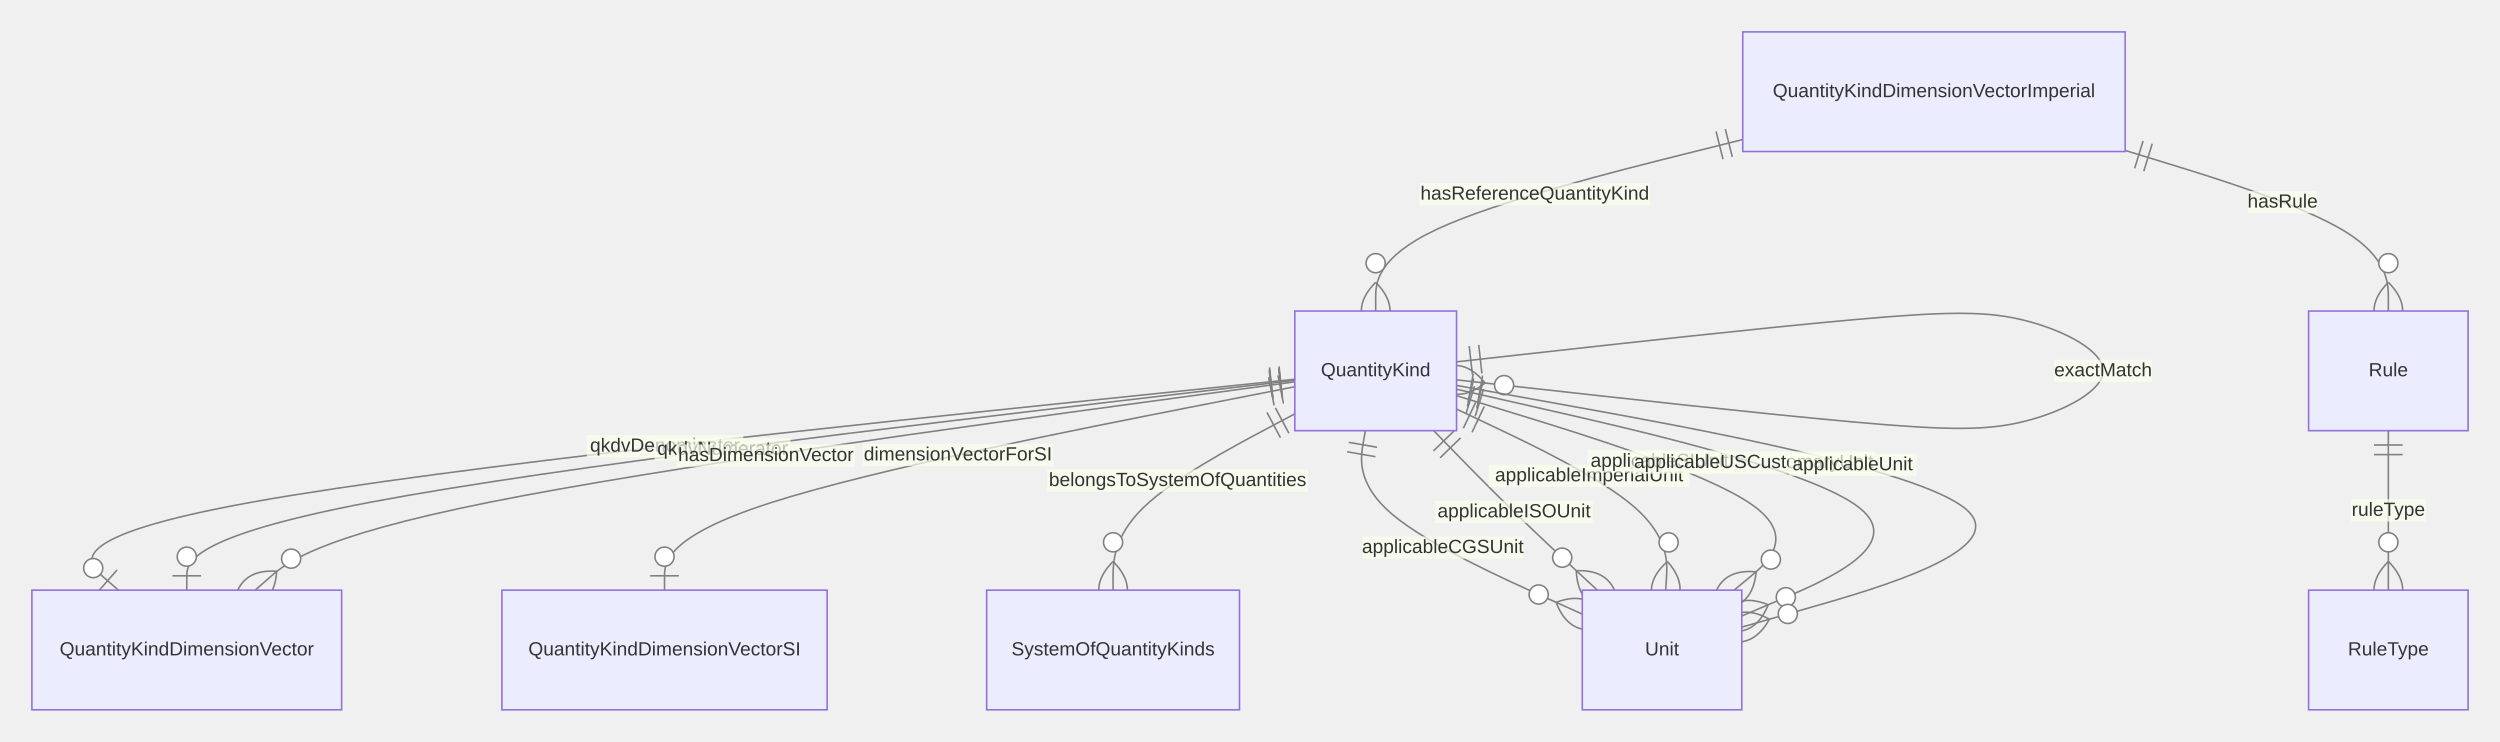
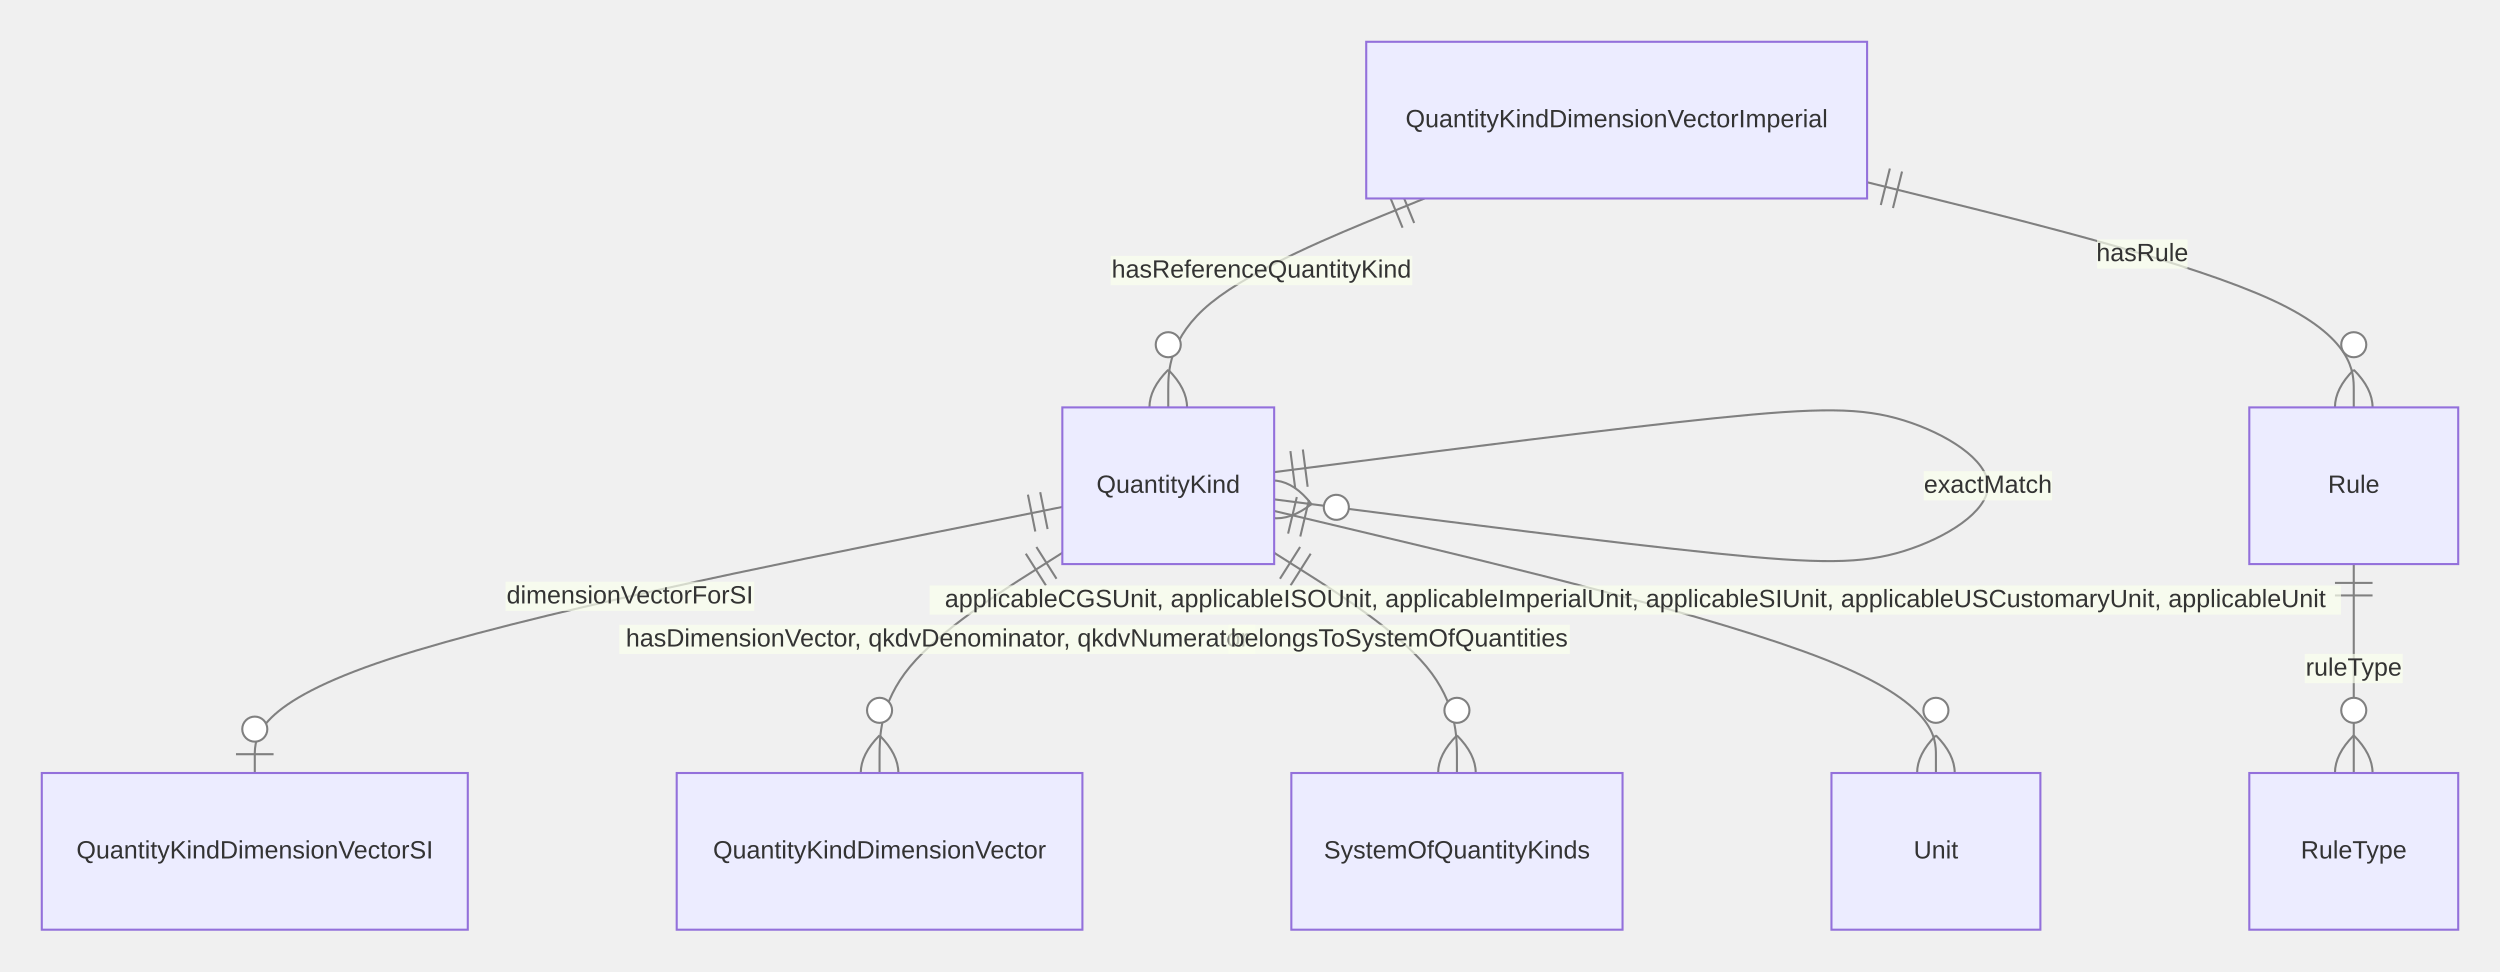
- <svg xmlns="http://www.w3.org/2000/svg" aria-roledescription="er" role="graphics-document document" viewBox="0 0 1567.366 465" height="465" width="1567.366" id="container">
+ <svg xmlns="http://www.w3.org/2000/svg" aria-roledescription="er" role="graphics-document document" viewBox="0 0 1196.632 465" height="465" width="1196.632" id="container">
  <style>#container{font-family:"trebuchet ms",verdana,arial,sans-serif;font-size:16px;fill:#333;}#container .error-icon{fill:#552222;}#container .error-text{fill:#552222;stroke:#552222;}#container .edge-thickness-normal{stroke-width:1px;}#container .edge-thickness-thick{stroke-width:3.5px;}#container .edge-pattern-solid{stroke-dasharray:0;}#container .edge-thickness-invisible{stroke-width:0;fill:none;}#container .edge-pattern-dashed{stroke-dasharray:3;}#container .edge-pattern-dotted{stroke-dasharray:2;}#container .marker{fill:#333333;stroke:#333333;}#container .marker.cross{stroke:#333333;}#container svg{font-family:"trebuchet ms",verdana,arial,sans-serif;font-size:16px;}#container p{margin:0;}#container .entityBox{fill:#ECECFF;stroke:#9370DB;}#container .attributeBoxOdd{fill:#ffffff;stroke:#9370DB;}#container .attributeBoxEven{fill:#f2f2f2;stroke:#9370DB;}#container .relationshipLabelBox{fill:hsl(80, 100%, 96.275%);opacity:0.7;background-color:hsl(80, 100%, 96.275%);}#container .relationshipLabelBox rect{opacity:0.5;}#container .relationshipLine{stroke:#333333;}#container .entityTitleText{text-anchor:middle;font-size:18px;fill:#333;}#container #MD_PARENT_START{fill:#f5f5f5!important;stroke:#333333!important;stroke-width:1;}#container #MD_PARENT_END{fill:#f5f5f5!important;stroke:#333333!important;stroke-width:1;}#container :root{--mermaid-font-family:"trebuchet ms",verdana,arial,sans-serif;}</style>
  <g />
  <defs>
    <marker orient="auto" markerHeight="240" markerWidth="190" refY="7" refX="0" id="MD_PARENT_START">
      <path d="M 18,7 L9,13 L1,7 L9,1 Z" />
    </marker>
  </defs>
  <defs>
    <marker orient="auto" markerHeight="28" markerWidth="20" refY="7" refX="19" id="MD_PARENT_END">
      <path d="M 18,7 L9,13 L1,7 L9,1 Z" />
    </marker>
  </defs>
  <defs>
    <marker orient="auto" markerHeight="18" markerWidth="18" refY="9" refX="0" id="ONLY_ONE_START">
      <path d="M9,0 L9,18 M15,0 L15,18" fill="none" stroke="gray" />
    </marker>
  </defs>
  <defs>
    <marker orient="auto" markerHeight="18" markerWidth="18" refY="9" refX="18" id="ONLY_ONE_END">
      <path d="M3,0 L3,18 M9,0 L9,18" fill="none" stroke="gray" />
    </marker>
  </defs>
  <defs>
    <marker orient="auto" markerHeight="18" markerWidth="30" refY="9" refX="0" id="ZERO_OR_ONE_START">
      <circle r="6" cy="9" cx="21" fill="white" stroke="gray" />
      <path d="M9,0 L9,18" fill="none" stroke="gray" />
    </marker>
  </defs>
  <defs>
    <marker orient="auto" markerHeight="18" markerWidth="30" refY="9" refX="30" id="ZERO_OR_ONE_END">
      <circle r="6" cy="9" cx="9" fill="white" stroke="gray" />
      <path d="M21,0 L21,18" fill="none" stroke="gray" />
    </marker>
  </defs>
  <defs>
    <marker orient="auto" markerHeight="36" markerWidth="45" refY="18" refX="18" id="ONE_OR_MORE_START">
      <path d="M0,18 Q 18,0 36,18 Q 18,36 0,18 M42,9 L42,27" fill="none" stroke="gray" />
    </marker>
  </defs>
  <defs>
    <marker orient="auto" markerHeight="36" markerWidth="45" refY="18" refX="27" id="ONE_OR_MORE_END">
      <path d="M3,9 L3,27 M9,18 Q27,0 45,18 Q27,36 9,18" fill="none" stroke="gray" />
    </marker>
  </defs>
  <defs>
    <marker orient="auto" markerHeight="36" markerWidth="57" refY="18" refX="18" id="ZERO_OR_MORE_START">
      <circle r="6" cy="18" cx="48" fill="white" stroke="gray" />
      <path d="M0,18 Q18,0 36,18 Q18,36 0,18" fill="none" stroke="gray" />
    </marker>
  </defs>
  <defs>
    <marker orient="auto" markerHeight="36" markerWidth="57" refY="18" refX="39" id="ZERO_OR_MORE_END">
      <circle r="6" cy="18" cx="9" fill="white" stroke="gray" />
      <path d="M21,18 Q39,0 57,18 Q39,36 21,18" fill="none" stroke="gray" />
    </marker>
  </defs>
-   <path style="stroke: gray; fill: none;" marker-start="url(#ONLY_ONE_START)" marker-end="url(#ZERO_OR_ONE_END)" d="M811.779,237.747L679.332,251.456C546.885,265.165,281.991,292.582,159.067,314.625C36.144,336.667,55.192,353.333,64.716,361.667L74.239,370" class="er relationshipLine" />
-   <path style="stroke: gray; fill: none;" marker-start="url(#ONLY_ONE_START)" marker-end="url(#ZERO_OR_ONE_END)" d="M811.779,238.451L695.998,252.043C580.218,265.634,348.657,292.817,232.877,314.742C117.097,336.667,117.097,353.333,117.097,361.667L117.097,370" class="er relationshipLine" />
-   <path style="stroke: gray; fill: none;" marker-start="url(#ONLY_ONE_START)" marker-end="url(#ZERO_OR_ONE_END)" d="M811.779,242.449L745.919,255.374C680.06,268.299,548.341,294.15,482.481,315.408C416.621,336.667,416.621,353.333,416.621,361.667L416.621,370" class="er relationshipLine" />
-   <path style="stroke: gray; fill: none;" marker-start="url(#ONLY_ONE_START)" marker-end="url(#ZERO_OR_MORE_END)" d="M913.169,226.856L960.858,221.547C1008.546,216.237,1103.923,205.619,1163.534,200.309C1223.145,195,1246.989,195,1270.833,201.25C1294.677,207.5,1318.522,220,1318.522,232.5C1318.522,245,1294.677,257.5,1270.833,263.75C1246.989,270,1223.145,270,1163.534,264.691C1103.923,259.381,1008.546,248.763,960.858,243.453L913.169,238.144" class="er relationshipLine" />
-   <path style="stroke: gray; fill: none;" marker-start="url(#ONLY_ONE_START)" marker-end="url(#ZERO_OR_MORE_END)" d="M811.779,239.373L712.665,252.811C613.551,266.249,415.324,293.124,306.686,314.896C198.049,336.667,179.001,353.333,169.477,361.667L159.954,370" class="er relationshipLine" />
-   <path style="stroke: gray; fill: none;" marker-start="url(#ONLY_ONE_START)" marker-end="url(#ZERO_OR_MORE_END)" d="M811.779,259.444L792.789,269.536C773.8,279.629,735.82,299.815,716.831,318.241C697.841,336.667,697.841,353.333,697.841,361.667L697.841,370" class="er relationshipLine" />
-   <path style="stroke: gray; fill: none;" marker-start="url(#ONLY_ONE_START)" marker-end="url(#ZERO_OR_MORE_END)" d="M855.999,270L854.56,278.333C853.121,286.667,850.244,303.333,872.913,322.504C895.583,341.675,943.801,363.349,967.909,374.187L992.018,385.024" class="er relationshipLine" />
-   <path style="stroke: gray; fill: none;" marker-start="url(#ONLY_ONE_START)" marker-end="url(#ZERO_OR_MORE_END)" d="M898.856,270L906.941,278.333C915.026,286.667,931.196,303.333,948.295,320C965.395,336.667,983.424,353.333,992.438,361.667L1001.453,370" class="er relationshipLine" />
-   <path style="stroke: gray; fill: none;" marker-start="url(#ONLY_ONE_START)" marker-end="url(#ZERO_OR_MORE_END)" d="M913.169,256.492L935.536,267.076C957.902,277.661,1002.634,298.831,1024.49,317.749C1046.347,336.667,1045.329,353.333,1044.819,361.667L1044.31,370" class="er relationshipLine" />
-   <path style="stroke: gray; fill: none;" marker-start="url(#ONLY_ONE_START)" marker-end="url(#ZERO_OR_MORE_END)" d="M913.169,248.07L952.202,260.059C991.235,272.047,1069.3,296.023,1098.3,316.345C1127.3,336.667,1107.233,353.333,1097.2,361.667L1087.167,370" class="er relationshipLine" />
-   <path style="stroke: gray; fill: none;" marker-start="url(#ONLY_ONE_START)" marker-end="url(#ZERO_OR_MORE_END)" d="M913.169,244.025L968.869,256.687C1024.568,269.35,1135.967,294.675,1165.775,318.37C1195.583,342.065,1143.801,364.13,1117.909,375.162L1092.018,386.195" class="er relationshipLine" />
-   <path style="stroke: gray; fill: none;" marker-start="url(#ONLY_ONE_START)" marker-end="url(#ZERO_OR_MORE_END)" d="M913.169,241.648L985.536,254.707C1057.902,267.765,1202.634,293.883,1232.442,319.137C1262.25,344.391,1177.134,368.781,1134.576,380.977L1092.018,393.172" class="er relationshipLine" />
-   <path style="stroke: gray; fill: none;" marker-start="url(#ONLY_ONE_START)" marker-end="url(#ZERO_OR_MORE_END)" d="M1092.603,87.468L1054.249,97.056C1015.894,106.645,939.184,125.823,900.829,143.745C862.474,161.667,862.474,178.333,862.474,186.667L862.474,195" class="er relationshipLine" />
-   <path style="stroke: gray; fill: none;" marker-start="url(#ONLY_ONE_START)" marker-end="url(#ZERO_OR_MORE_END)" d="M1332.345,94.316L1359.848,102.764C1387.352,111.211,1442.359,128.105,1469.862,144.886C1497.366,161.667,1497.366,178.333,1497.366,186.667L1497.366,195" class="er relationshipLine" />
-   <path style="stroke: gray; fill: none;" marker-start="url(#ONLY_ONE_START)" marker-end="url(#ZERO_OR_MORE_END)" d="M1497.366,270L1497.366,278.333C1497.366,286.667,1497.366,303.333,1497.366,320C1497.366,336.667,1497.366,353.333,1497.366,361.667L1497.366,370" class="er relationshipLine" />
-   <g transform="translate(811.7788,195 )" id="entity-QuantityKind-6f79b338-e354-5d95-8035-8883644476ff">
+   <path style="stroke: gray; fill: none;" marker-start="url(#ONLY_ONE_START)" marker-end="url(#ZERO_OR_ONE_END)" d="M508.489,242.645L444.066,255.538C379.644,268.43,250.798,294.215,186.376,315.441C121.953,336.667,121.953,353.333,121.953,361.667L121.953,370" class="er relationshipLine" />
+   <path style="stroke: gray; fill: none;" marker-start="url(#ONLY_ONE_START)" marker-end="url(#ZERO_OR_MORE_END)" d="M609.88,225.986L650.074,220.822C690.269,215.658,770.659,205.329,820.902,200.164C871.145,195,891.243,195,911.34,201.25C931.437,207.5,951.535,220,951.535,232.5C951.535,245,931.437,257.5,911.34,263.75C891.243,270,871.145,270,820.902,264.836C770.659,259.671,690.269,249.342,650.074,244.178L609.88,239.014" class="er relationshipLine" />
+   <path style="stroke: gray; fill: none;" marker-start="url(#ONLY_ONE_START)" marker-end="url(#ZERO_OR_MORE_END)" d="M508.489,264.602L493.908,273.835C479.327,283.068,450.165,301.534,435.584,319.1C421.003,336.667,421.003,353.333,421.003,361.667L421.003,370" class="er relationshipLine" />
+   <path style="stroke: gray; fill: none;" marker-start="url(#ONLY_ONE_START)" marker-end="url(#ZERO_OR_MORE_END)" d="M609.88,264.602L624.461,273.835C639.042,283.068,668.204,301.534,682.785,319.1C697.366,336.667,697.366,353.333,697.366,361.667L697.366,370" class="er relationshipLine" />
+   <path style="stroke: gray; fill: none;" marker-start="url(#ONLY_ONE_START)" marker-end="url(#ZERO_OR_MORE_END)" d="M609.88,244.572L662.672,257.143C715.464,269.715,821.048,294.857,873.84,315.762C926.632,336.667,926.632,353.333,926.632,361.667L926.632,370" class="er relationshipLine" />
+   <path style="stroke: gray; fill: none;" marker-start="url(#ONLY_ONE_START)" marker-end="url(#ZERO_OR_MORE_END)" d="M681.832,95L661.391,103.333C640.949,111.667,600.067,128.333,579.626,145C559.184,161.667,559.184,178.333,559.184,186.667L559.184,195" class="er relationshipLine" />
+   <path style="stroke: gray; fill: none;" marker-start="url(#ONLY_ONE_START)" marker-end="url(#ZERO_OR_MORE_END)" d="M893.688,87.229L932.512,96.857C971.336,106.486,1048.984,125.743,1087.808,143.705C1126.632,161.667,1126.632,178.333,1126.632,186.667L1126.632,195" class="er relationshipLine" />
+   <path style="stroke: gray; fill: none;" marker-start="url(#ONLY_ONE_START)" marker-end="url(#ZERO_OR_MORE_END)" d="M1126.632,270L1126.632,278.333C1126.632,286.667,1126.632,303.333,1126.632,320C1126.632,336.667,1126.632,353.333,1126.632,361.667L1126.632,370" class="er relationshipLine" />
+   <g transform="translate(508.489,195 )" id="entity-QuantityKind-6f79b338-e354-5d95-8035-8883644476ff">
    <rect height="75" width="101.391" y="0" x="0" class="er entityBox" />
    <text style="dominant-baseline: middle; text-anchor: middle; font-size: 12px;" transform="translate(50.69531,37.5)" y="0" x="0" id="text-entity-QuantityKind-6f79b338-e354-5d95-8035-8883644476ff" class="er entityLabel">QuantityKind</text>
  </g>
-   <g transform="translate(1092.603,20 )" id="entity-QuantityKindDimensionVectorImperial-195ae4de-77ef-508b-b51f-d016bd71fd95">
+   <g transform="translate(653.9468,20 )" id="entity-QuantityKindDimensionVectorImperial-195ae4de-77ef-508b-b51f-d016bd71fd95">
    <rect height="75" width="239.741" y="0" x="0" class="er entityBox" />
    <text style="dominant-baseline: middle; text-anchor: middle; font-size: 12px;" transform="translate(119.8707,37.5)" y="0" x="0" id="text-entity-QuantityKindDimensionVectorImperial-195ae4de-77ef-508b-b51f-d016bd71fd95" class="er entityLabel">QuantityKindDimensionVectorImperial</text>
  </g>
-   <g transform="translate(1447.366,195 )" id="entity-Rule-886caf8e-59ff-5db3-a492-27242971196f">
+   <g transform="translate(1076.632,195 )" id="entity-Rule-886caf8e-59ff-5db3-a492-27242971196f">
    <rect height="75" width="100" y="0" x="0" class="er entityBox" />
    <text style="dominant-baseline: middle; text-anchor: middle; font-size: 12px;" transform="translate(50,37.5)" y="0" x="0" id="text-entity-Rule-886caf8e-59ff-5db3-a492-27242971196f" class="er entityLabel">Rule</text>
  </g>
-   <g transform="translate(20,370 )" id="entity-QuantityKindDimensionVector-bfa1bf26-fcae-516f-8f63-2f454f3dac1b">
+   <g transform="translate(20,370 )" id="entity-QuantityKindDimensionVectorSI-2681a9c0-d385-5c75-b278-85a805bca5b5">
+     <rect height="75" width="203.906" y="0" x="0" class="er entityBox" />
+     <text style="dominant-baseline: middle; text-anchor: middle; font-size: 12px;" transform="translate(101.9531,37.5)" y="0" x="0" id="text-entity-QuantityKindDimensionVectorSI-2681a9c0-d385-5c75-b278-85a805bca5b5" class="er entityLabel">QuantityKindDimensionVectorSI</text>
+   </g>
+   <g transform="translate(323.9062,370 )" id="entity-QuantityKindDimensionVector-bfa1bf26-fcae-516f-8f63-2f454f3dac1b">
    <rect height="75" width="194.193" y="0" x="0" class="er entityBox" />
    <text style="dominant-baseline: middle; text-anchor: middle; font-size: 12px;" transform="translate(97.09654,37.5)" y="0" x="0" id="text-entity-QuantityKindDimensionVector-bfa1bf26-fcae-516f-8f63-2f454f3dac1b" class="er entityLabel">QuantityKindDimensionVector</text>
  </g>
-   <g transform="translate(314.6683,370 )" id="entity-QuantityKindDimensionVectorSI-2681a9c0-d385-5c75-b278-85a805bca5b5">
-     <rect height="75" width="203.906" y="0" x="0" class="er entityBox" />
-     <text style="dominant-baseline: middle; text-anchor: middle; font-size: 12px;" transform="translate(101.9531,37.5)" y="0" x="0" id="text-entity-QuantityKindDimensionVectorSI-2681a9c0-d385-5c75-b278-85a805bca5b5" class="er entityLabel">QuantityKindDimensionVectorSI</text>
-   </g>
-   <g transform="translate(618.5745,370 )" id="entity-SystemOfQuantityKinds-09c2a533-d4ff-5ffb-9642-53498359216a">
+   <g transform="translate(618.0993,370 )" id="entity-SystemOfQuantityKinds-09c2a533-d4ff-5ffb-9642-53498359216a">
    <rect height="75" width="158.533" y="0" x="0" class="er entityBox" />
    <text style="dominant-baseline: middle; text-anchor: middle; font-size: 12px;" transform="translate(79.26643,37.5)" y="0" x="0" id="text-entity-SystemOfQuantityKinds-09c2a533-d4ff-5ffb-9642-53498359216a" class="er entityLabel">SystemOfQuantityKinds</text>
  </g>
-   <g transform="translate(992.0181,370 )" id="entity-Unit-c57ac1ea-0a24-509a-a80e-23f8c03ca739">
+   <g transform="translate(876.6322,370 )" id="entity-Unit-c57ac1ea-0a24-509a-a80e-23f8c03ca739">
    <rect height="75" width="100" y="0" x="0" class="er entityBox" />
    <text style="dominant-baseline: middle; text-anchor: middle; font-size: 12px;" transform="translate(50,37.5)" y="0" x="0" id="text-entity-Unit-c57ac1ea-0a24-509a-a80e-23f8c03ca739" class="er entityLabel">Unit</text>
  </g>
-   <g transform="translate(1447.366,370 )" id="entity-RuleType-d54df1a6-a17d-5920-9344-6f805c739e55">
+   <g transform="translate(1076.632,370 )" id="entity-RuleType-d54df1a6-a17d-5920-9344-6f805c739e55">
    <rect height="75" width="100" y="0" x="0" class="er entityBox" />
    <text style="dominant-baseline: middle; text-anchor: middle; font-size: 12px;" transform="translate(50,37.5)" y="0" x="0" id="text-entity-RuleType-d54df1a6-a17d-5920-9344-6f805c739e55" class="er entityLabel">RuleType</text>
  </g>
-   <rect height="14" width="97.989" y="272.765" x="367.946" class="er relationshipLabelBox" />
-   <text style="text-anchor: middle; dominant-baseline: middle; font-size: 12px;" y="279.765" x="416.941" id="rel1" class="er relationshipLabel">qkdvDenominator</text>
-   <rect height="14" width="85.197" y="274.749" x="410.44" class="er relationshipLabelBox" />
-   <text style="text-anchor: middle; dominant-baseline: middle; font-size: 12px;" y="281.749" x="453.039" id="rel2" class="er relationshipLabel">qkdvNumerator</text>
-   <rect height="14" width="119.078" y="278.255" x="541.035" class="er relationshipLabelBox" />
-   <text style="text-anchor: middle; dominant-baseline: middle; font-size: 12px;" y="285.255" x="600.574" id="rel3" class="er relationshipLabel">dimensionVectorForSI</text>
-   <rect height="14" width="61.453" y="225.5" x="1287.795" class="er relationshipLabelBox" />
-   <text style="text-anchor: middle; dominant-baseline: middle; font-size: 12px;" y="232.5" x="1318.522" id="rel4" class="er relationshipLabel">exactMatch</text>
-   <rect height="14" width="111.849" y="278.66" x="424.23" class="er relationshipLabelBox" />
-   <text style="text-anchor: middle; dominant-baseline: middle; font-size: 12px;" y="285.66" x="480.154" id="rel5" class="er relationshipLabel">hasDimensionVector</text>
-   <rect height="14" width="163.429" y="294.316" x="656.584" class="er relationshipLabelBox" />
-   <text style="text-anchor: middle; dominant-baseline: middle; font-size: 12px;" y="301.316" x="738.298" id="rel6" class="er relationshipLabel">belongsToSystemOfQuantities</text>
-   <rect height="14" width="100.905" y="336.303" x="854.101" class="er relationshipLabelBox" />
-   <text style="text-anchor: middle; dominant-baseline: middle; font-size: 12px;" y="343.303" x="904.554" id="rel7" class="er relationshipLabel">applicableCGSUnit</text>
-   <rect height="14" width="98.697" y="313.928" x="899.902" class="er relationshipLabelBox" />
-   <text style="text-anchor: middle; dominant-baseline: middle; font-size: 12px;" y="320.928" x="949.25" id="rel8" class="er relationshipLabel">applicableISOUnit</text>
-   <rect height="14" width="125.745" y="291.331" x="933.43" class="er relationshipLabelBox" />
-   <text style="text-anchor: middle; dominant-baseline: middle; font-size: 12px;" y="298.331" x="996.303" id="rel9" class="er relationshipLabel">applicableImperialUnit</text>
-   <rect height="14" width="90.393" y="282.307" x="995.374" class="er relationshipLabelBox" />
-   <text style="text-anchor: middle; dominant-baseline: middle; font-size: 12px;" y="289.307" x="1040.57" id="rel10" class="er relationshipLabel">applicableSIUnit</text>
-   <rect height="14" width="152.325" y="283.024" x="1023.32" class="er relationshipLabelBox" />
-   <text style="text-anchor: middle; dominant-baseline: middle; font-size: 12px;" y="290.024" x="1099.483" id="rel11" class="er relationshipLabel">applicableUSCustomaryUnit</text>
-   <rect height="14" width="80.312" y="284.419" x="1121.348" class="er relationshipLabelBox" />
-   <text style="text-anchor: middle; dominant-baseline: middle; font-size: 12px;" y="291.419" x="1161.504" id="rel12" class="er relationshipLabel">applicableUnit</text>
-   <rect height="14" width="144.375" y="114.762" x="890.054" class="er relationshipLabelBox" />
-   <text style="text-anchor: middle; dominant-baseline: middle; font-size: 12px;" y="121.762" x="962.241" id="rel13" class="er relationshipLabel">hasReferenceQuantityKind</text>
-   <rect height="14" width="43.297" y="119.743" x="1409.422" class="er relationshipLabelBox" />
-   <text style="text-anchor: middle; dominant-baseline: middle; font-size: 12px;" y="126.743" x="1431.071" id="rel14" class="er relationshipLabel">hasRule</text>
-   <rect height="14" width="46.922" y="313" x="1473.905" class="er relationshipLabelBox" />
-   <text style="text-anchor: middle; dominant-baseline: middle; font-size: 12px;" y="320" x="1497.366" id="rel15" class="er relationshipLabel">ruleType</text>
+   <rect height="14" width="119.078" y="278.434" x="241.969" class="er relationshipLabelBox" />
+   <text style="text-anchor: middle; dominant-baseline: middle; font-size: 12px;" y="285.434" x="301.508" id="rel1" class="er relationshipLabel">dimensionVectorForSI</text>
+   <rect height="14" width="61.453" y="225.5" x="920.808" class="er relationshipLabelBox" />
+   <text style="text-anchor: middle; dominant-baseline: middle; font-size: 12px;" y="232.5" x="951.535" id="rel2" class="er relationshipLabel">exactMatch</text>
+   <rect height="14" width="304.498" y="299.047" x="296.397" class="er relationshipLabelBox" />
+   <text style="text-anchor: middle; dominant-baseline: middle; font-size: 12px;" y="306.047" x="448.646" id="rel3" class="er relationshipLabel">hasDimensionVector, qkdvDenominator, qkdvNumerator</text>
+   <rect height="14" width="163.429" y="299.047" x="588.008" class="er relationshipLabelBox" />
+   <text style="text-anchor: middle; dominant-baseline: middle; font-size: 12px;" y="306.047" x="669.723" id="rel4" class="er relationshipLabel">belongsToSystemOfQuantities</text>
+   <rect height="14" width="675.577" y="280.208" x="444.955" class="er relationshipLabelBox" />
+   <text style="text-anchor: middle; dominant-baseline: middle; font-size: 12px;" y="287.208" x="782.743" id="rel5" class="er relationshipLabel">applicableCGSUnit, applicableISOUnit, applicableImperialUnit, applicableSIUnit, applicableUSCustomaryUnit, applicableUnit</text>
+   <rect height="14" width="144.375" y="122.487" x="531.606" class="er relationshipLabelBox" />
+   <text style="text-anchor: middle; dominant-baseline: middle; font-size: 12px;" y="129.487" x="603.793" id="rel6" class="er relationshipLabel">hasReferenceQuantityKind</text>
+   <rect height="14" width="43.297" y="114.591" x="1003.77" class="er relationshipLabelBox" />
+   <text style="text-anchor: middle; dominant-baseline: middle; font-size: 12px;" y="121.591" x="1025.419" id="rel7" class="er relationshipLabel">hasRule</text>
+   <rect height="14" width="46.922" y="313" x="1103.171" class="er relationshipLabelBox" />
+   <text style="text-anchor: middle; dominant-baseline: middle; font-size: 12px;" y="320" x="1126.632" id="rel8" class="er relationshipLabel">ruleType</text>
</svg>
